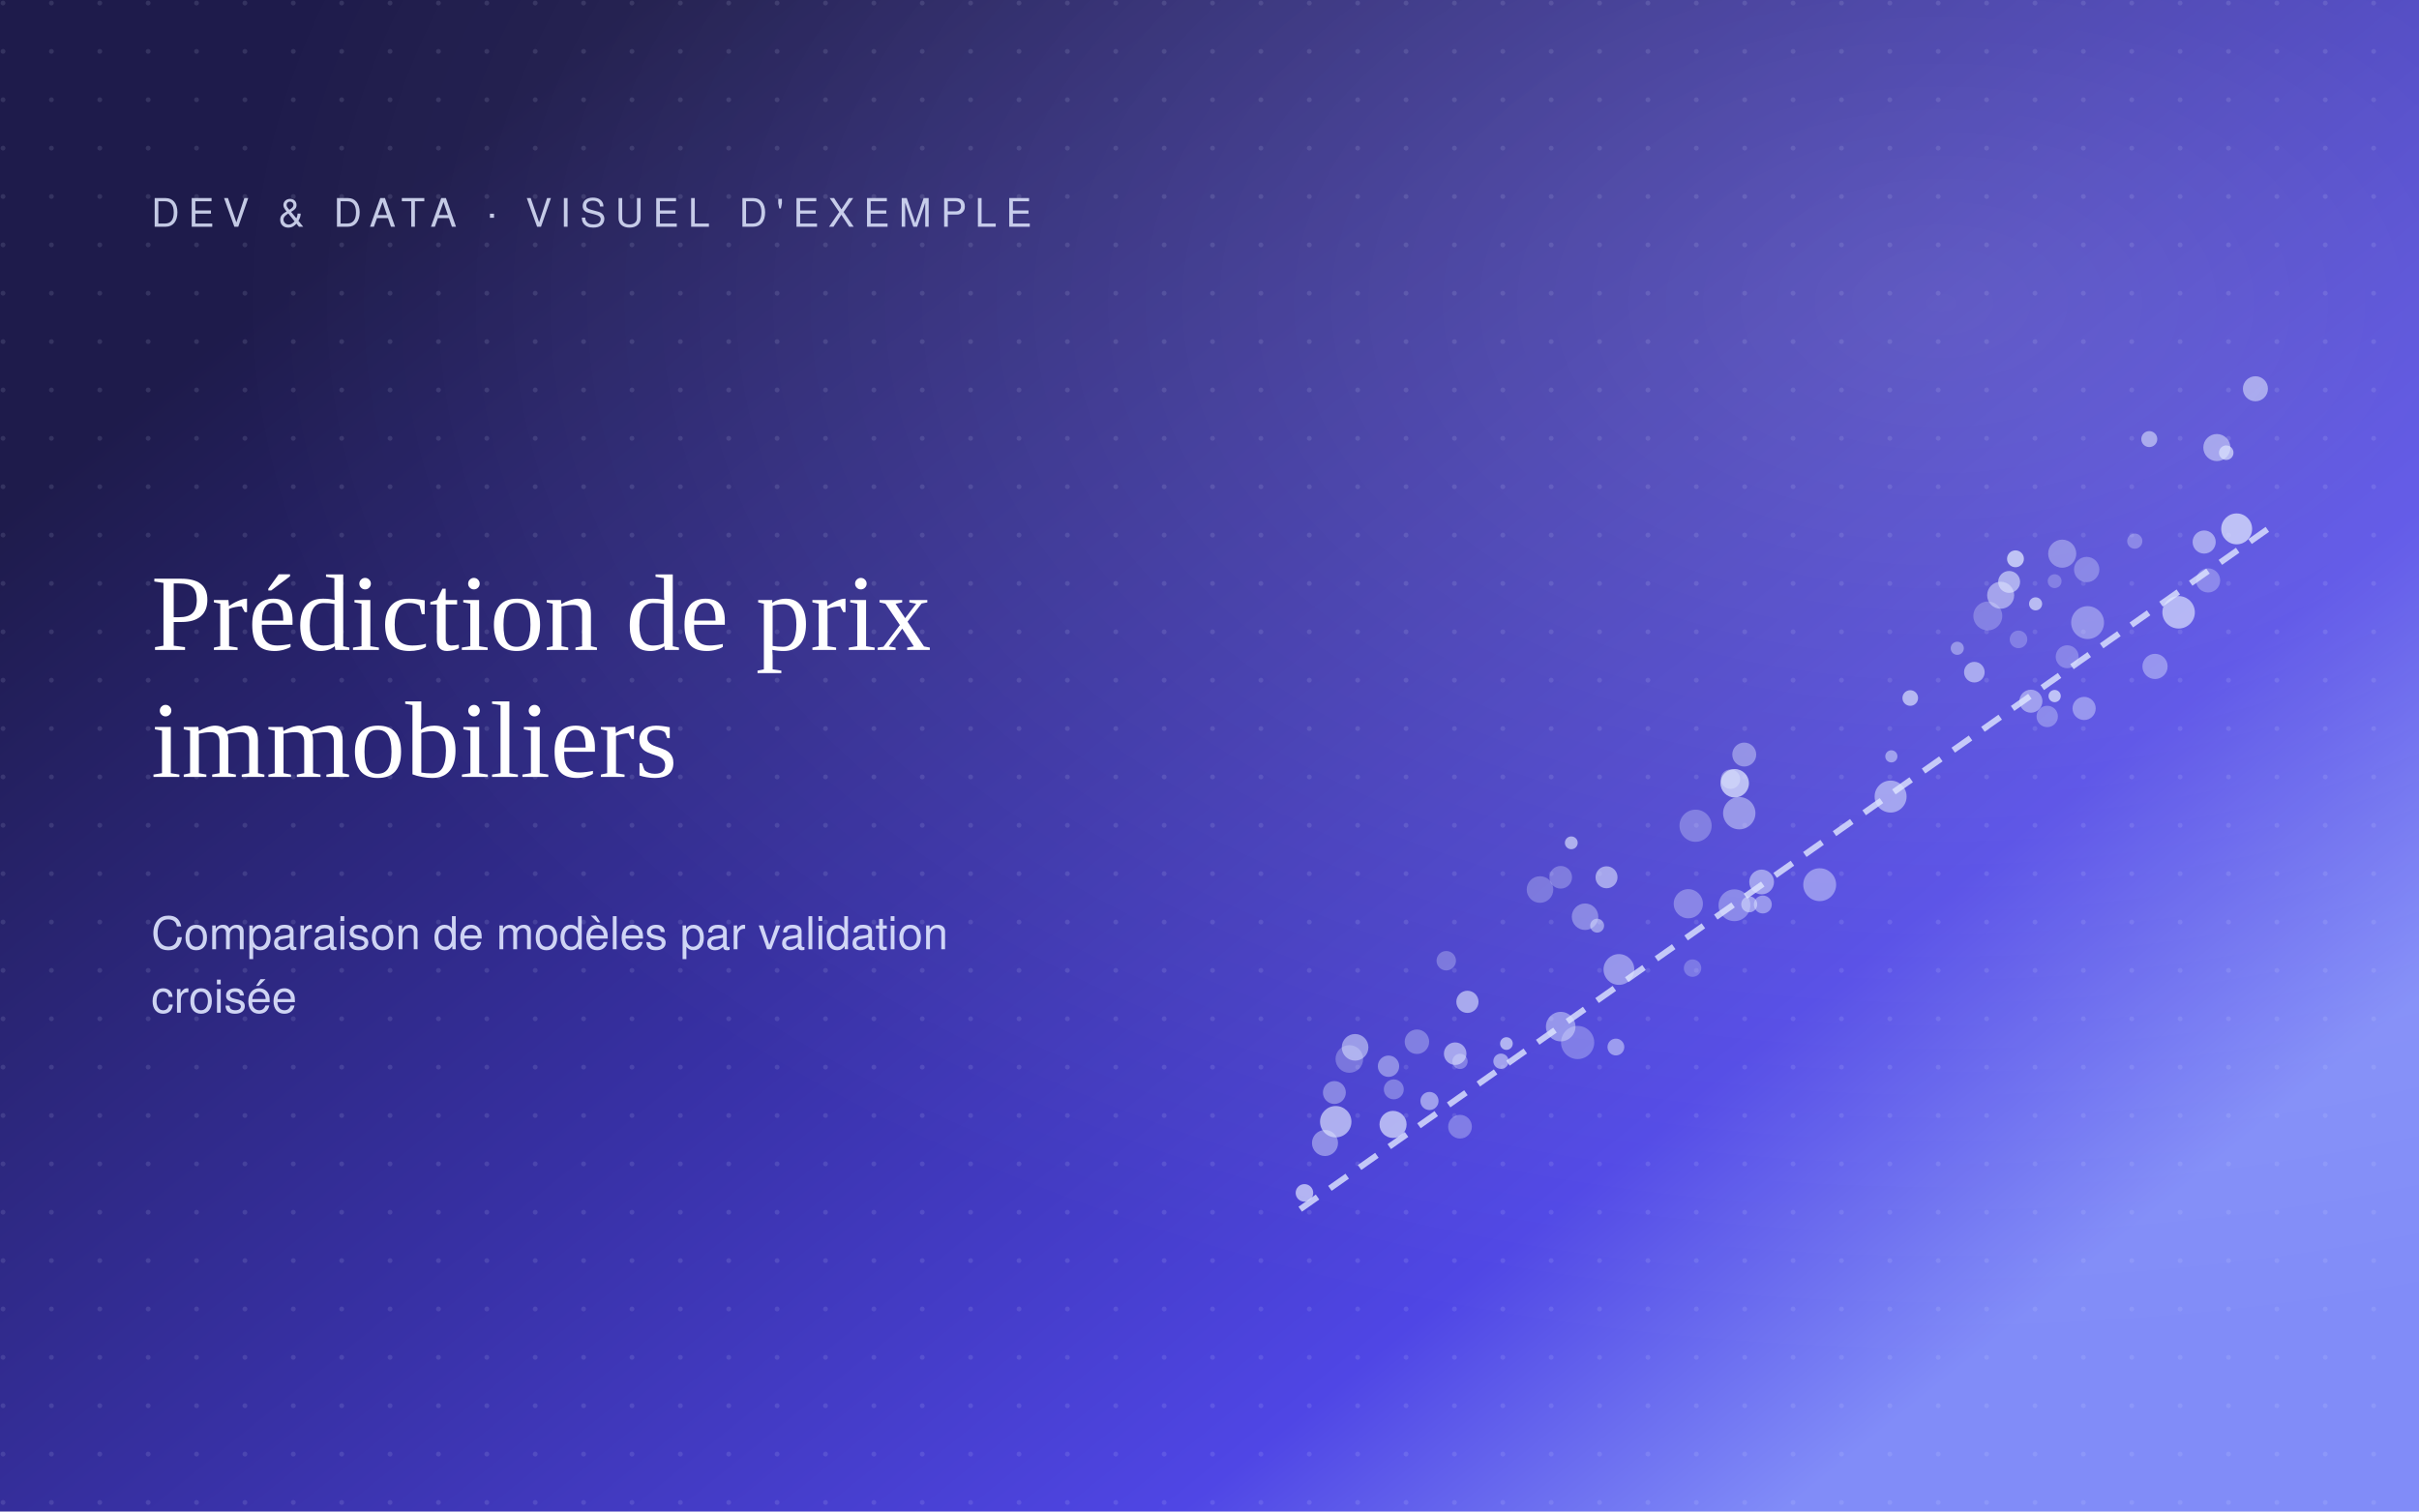
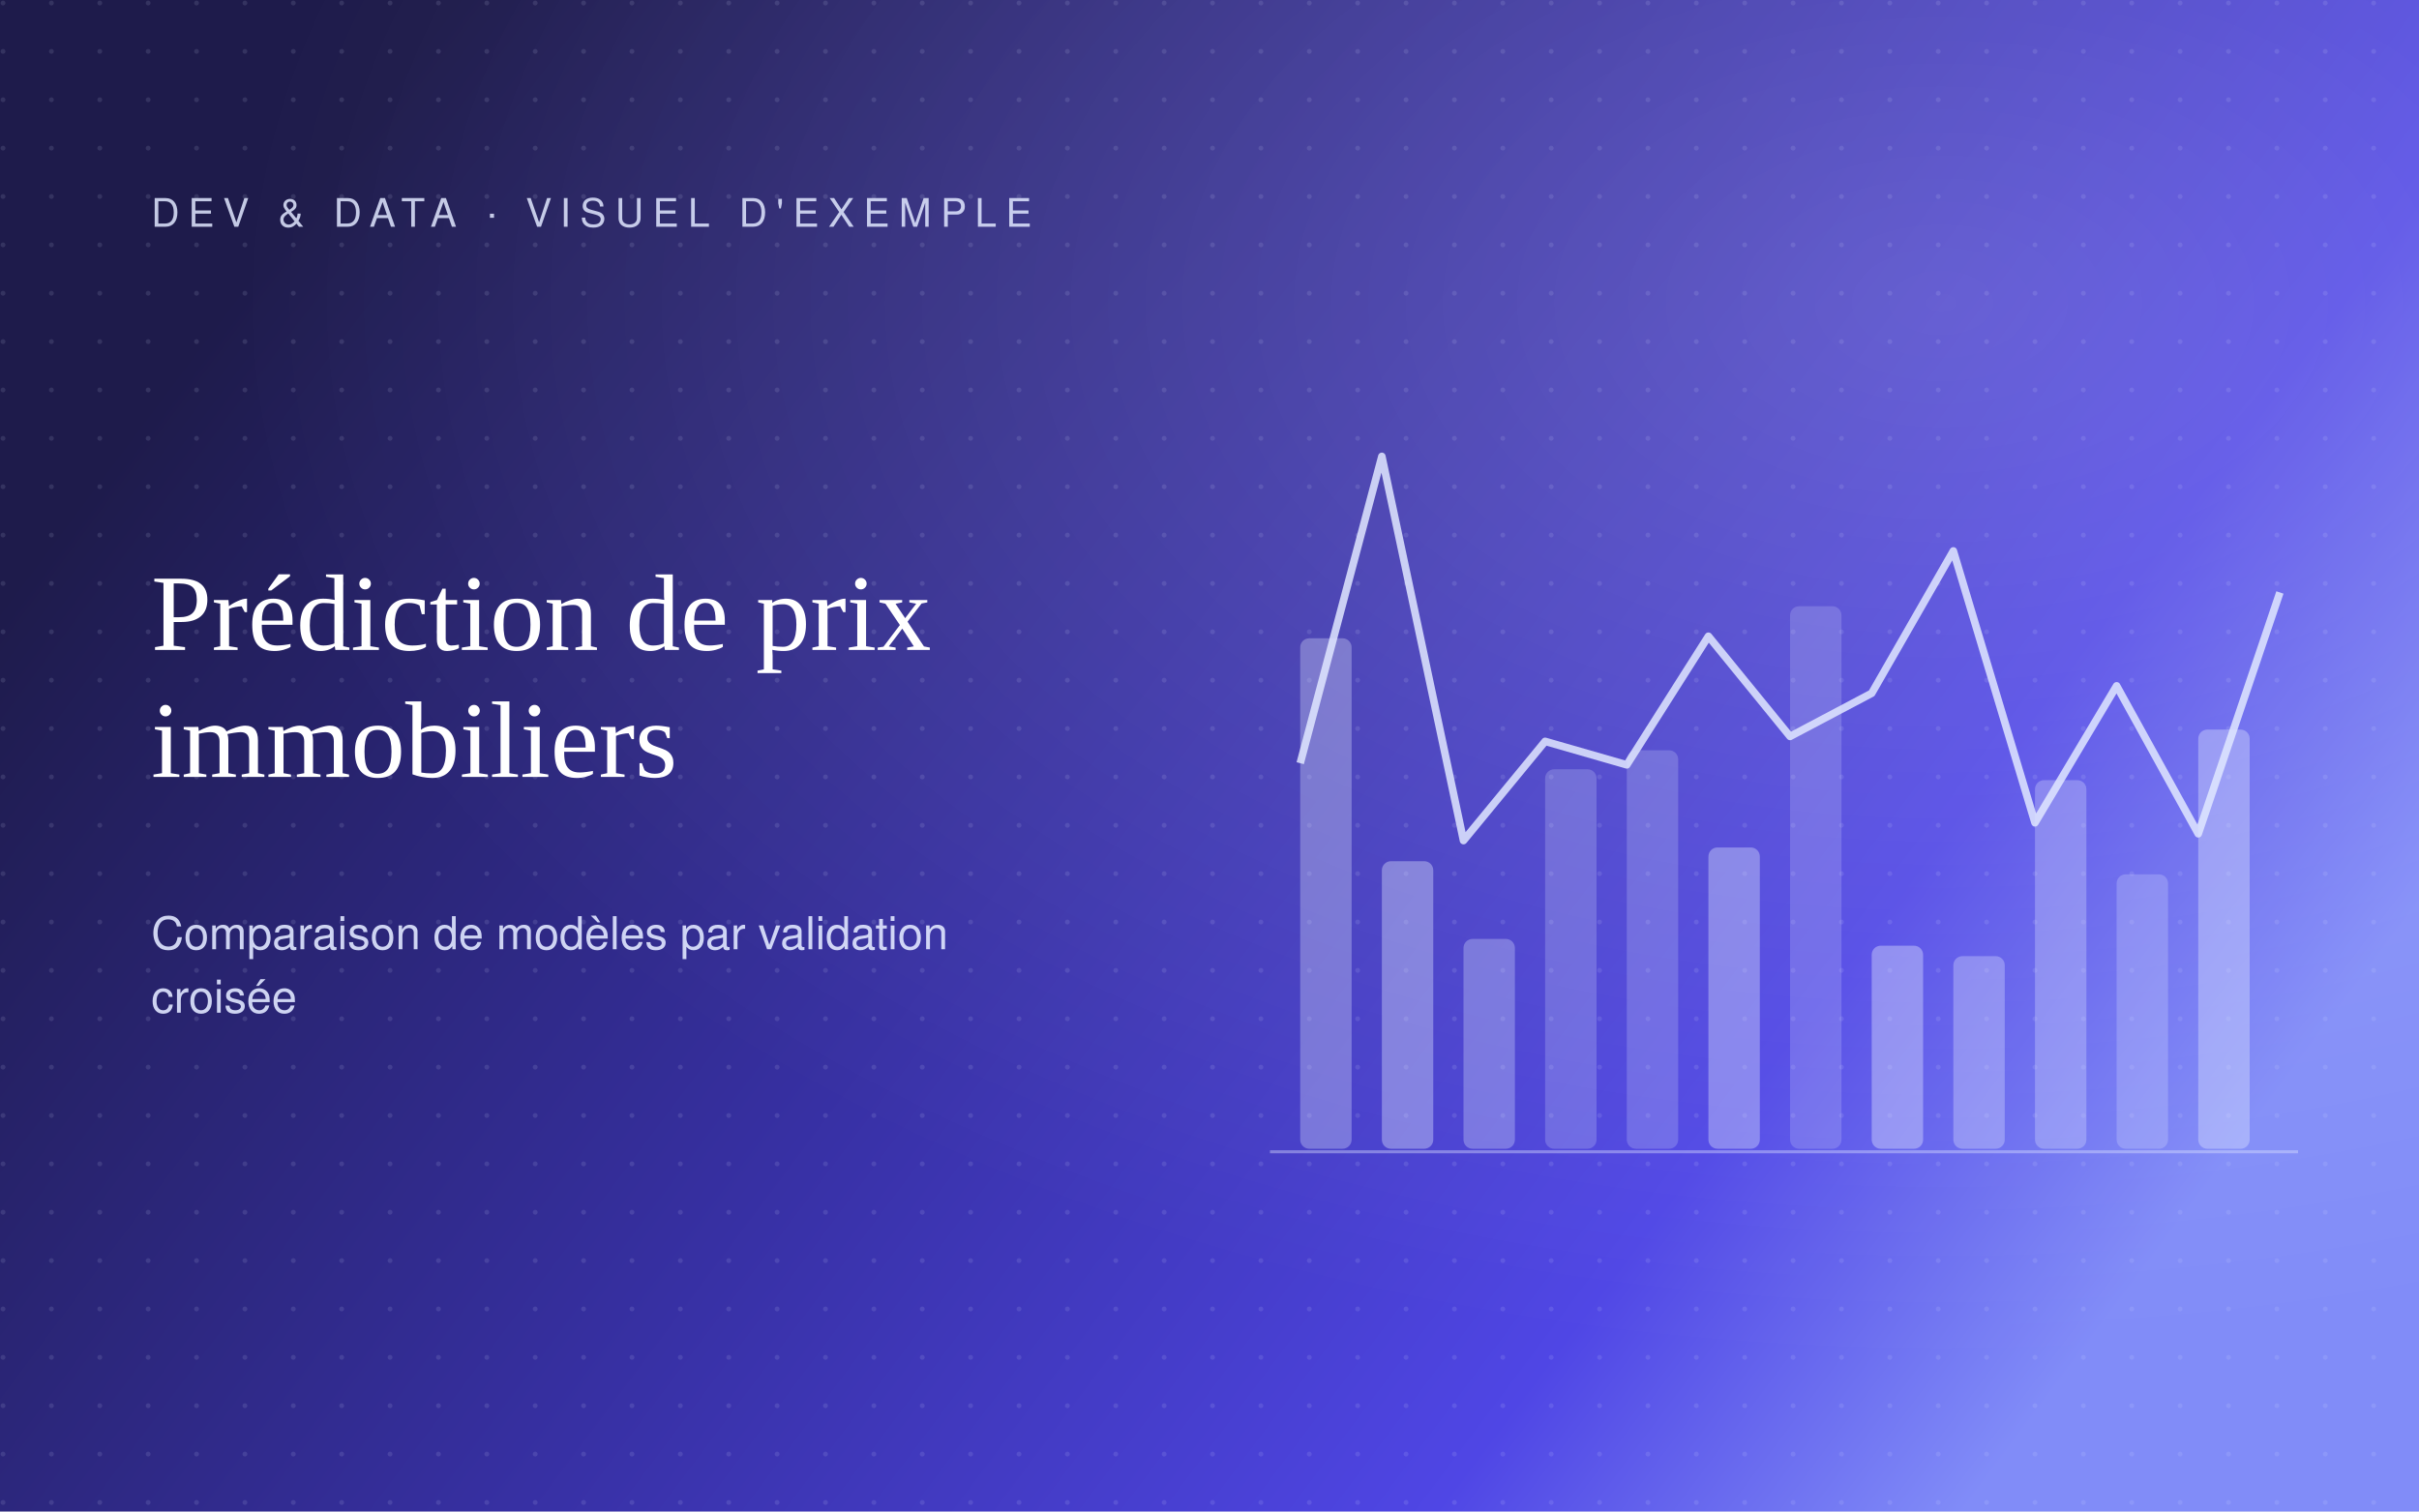
<svg xmlns="http://www.w3.org/2000/svg" width="1600" height="1000" viewBox="0 0 1600 1000" role="img" aria-label="Prédiction de prix immobiliers">
  <defs>
-     <linearGradient id="bg" gradientTransform="rotate(38 .5 .5)">
+     <linearGradient id="bg" gradientTransform="rotate(26 .5 .5)">
      <stop offset="0" stop-color="#1e1b4b" />
      <stop offset=".45" stop-color="#3730a3" />
      <stop offset=".8" stop-color="#4f46e5" />
      <stop offset="1" stop-color="#818cf8" />
    </linearGradient>
    <radialGradient id="glow" cx=".8" cy=".2" r=".7">
      <stop offset="0" stop-color="#fff" stop-opacity=".18" />
      <stop offset="1" stop-color="#fff" stop-opacity="0" />
    </radialGradient>
  </defs>
  <rect width="1600" height="1000" fill="url(#bg)" />
  <rect width="1600" height="1000" fill="url(#glow)" />
  <pattern id="g" width="32" height="32" patternUnits="userSpaceOnUse">
    <circle cx="2" cy="2" r="1.6" fill="#e0e7ff" opacity="0.12" />
  </pattern>
  <rect width="1600" height="1000" fill="url(#g)" />
-   <circle cx="937.2" cy="689.2" r="8.098" fill="#e0e7ff" opacity="0.348" />
-   <circle cx="1378.5" cy="468.7" r="7.674" fill="#e0e7ff" opacity="0.432" />
-   <circle cx="965.7" cy="702.2" r="5.055" fill="#e0e7ff" opacity="0.36" />
-   <circle cx="1359.0" cy="384.5" r="4.591" fill="#e0e7ff" opacity="0.27" />
-   <circle cx="1425.4" cy="440.9" r="8.338" fill="#e0e7ff" opacity="0.422" />
-   <circle cx="1166.0" cy="598.4" r="5.929" fill="#e0e7ff" opacity="0.468" />
-   <circle cx="1359.0" cy="460.5" r="4.052" fill="#e0e7ff" opacity="0.743" />
-   <circle cx="1328.9" cy="385.0" r="7.256" fill="#e0e7ff" opacity="0.61" />
-   <circle cx="1250.5" cy="527.0" r="10.577" fill="#e0e7ff" opacity="0.546" />
-   <circle cx="1479.4" cy="349.9" r="10.225" fill="#e0e7ff" opacity="0.724" />
-   <circle cx="1157.0" cy="598.3" r="5.298" fill="#e0e7ff" opacity="0.536" />
-   <circle cx="1062.6" cy="580.4" r="7.277" fill="#e0e7ff" opacity="0.579" />
-   <circle cx="1119.5" cy="640.5" r="5.774" fill="#e0e7ff" opacity="0.27" />
-   <circle cx="1048.4" cy="606.5" r="8.773" fill="#e0e7ff" opacity="0.386" />
-   <circle cx="1294.6" cy="428.9" r="4.347" fill="#e0e7ff" opacity="0.435" />
-   <circle cx="882.6" cy="722.8" r="7.578" fill="#e0e7ff" opacity="0.403" />
-   <circle cx="1165.2" cy="583.5" r="8.187" fill="#e0e7ff" opacity="0.535" />
-   <circle cx="918.4" cy="705.4" r="7.07" fill="#e0e7ff" opacity="0.448" />
-   <circle cx="1032.3" cy="679.2" r="9.773" fill="#e0e7ff" opacity="0.478" />
-   <circle cx="1367.3" cy="434.5" r="7.592" fill="#e0e7ff" opacity="0.316" />
-   <circle cx="1305.9" cy="444.7" r="6.817" fill="#e0e7ff" opacity="0.577" />
-   <circle cx="970.6" cy="662.8" r="7.34" fill="#e0e7ff" opacity="0.61" />
-   <circle cx="876.4" cy="756.2" r="8.614" fill="#e0e7ff" opacity="0.451" />
-   <circle cx="1150.4" cy="538.0" r="10.693" fill="#e0e7ff" opacity="0.465" />
-   <circle cx="965.7" cy="745.4" r="7.845" fill="#e0e7ff" opacity="0.334" />
-   <circle cx="921.4" cy="743.9" r="8.97" fill="#e0e7ff" opacity="0.69" />
-   <circle cx="1018.6" cy="588.5" r="8.802" fill="#e0e7ff" opacity="0.294" />
-   <circle cx="1121.5" cy="546.3" r="10.638" fill="#e0e7ff" opacity="0.313" />
-   <circle cx="1354.1" cy="474.0" r="7.066" fill="#e0e7ff" opacity="0.351" />
-   <circle cx="1323.3" cy="393.8" r="8.946" fill="#e0e7ff" opacity="0.527" />
-   <circle cx="1056.4" cy="612.4" r="4.606" fill="#e0e7ff" opacity="0.509" />
-   <circle cx="945.5" cy="728.4" r="6.003" fill="#e0e7ff" opacity="0.55" />
-   <circle cx="1346.4" cy="399.5" r="4.33" fill="#e0e7ff" opacity="0.687" />
-   <circle cx="1364.0" cy="366.3" r="9.293" fill="#e0e7ff" opacity="0.388" />
-   <circle cx="992.8" cy="702.1" r="5.065" fill="#e0e7ff" opacity="0.565" />
-   <circle cx="1343.3" cy="463.9" r="7.623" fill="#e0e7ff" opacity="0.499" />
-   <circle cx="1043.5" cy="689.7" r="10.978" fill="#e0e7ff" opacity="0.324" />
-   <circle cx="1147.2" cy="598.9" r="10.514" fill="#e0e7ff" opacity="0.375" />
-   <circle cx="956.6" cy="635.6" r="6.431" fill="#e0e7ff" opacity="0.305" />
-   <circle cx="1251.0" cy="500.4" r="4.025" fill="#e0e7ff" opacity="0.517" />
-   <circle cx="1491.8" cy="257.2" r="8.28" fill="#e0e7ff" opacity="0.567" />
-   <circle cx="1412.0" cy="358.0" r="5.021" fill="#e0e7ff" opacity="0.33" />
-   <circle cx="921.9" cy="720.7" r="6.602" fill="#e0e7ff" opacity="0.351" />
-   <circle cx="1380.8" cy="411.9" r="10.868" fill="#e0e7ff" opacity="0.409" />
-   <circle cx="1203.6" cy="585.3" r="10.871" fill="#e0e7ff" opacity="0.456" />
-   <circle cx="1333.1" cy="369.7" r="5.579" fill="#e0e7ff" opacity="0.743" />
-   <circle cx="1068.8" cy="692.7" r="5.561" fill="#e0e7ff" opacity="0.513" />
-   <circle cx="1380.2" cy="376.8" r="8.382" fill="#e0e7ff" opacity="0.325" />
-   <circle cx="996.4" cy="690.4" r="4.192" fill="#e0e7ff" opacity="0.671" />
-   <circle cx="1441.0" cy="405.1" r="10.741" fill="#e0e7ff" opacity="0.657" />
-   <circle cx="862.8" cy="789.2" r="5.813" fill="#e0e7ff" opacity="0.689" />
-   <circle cx="1472.5" cy="299.5" r="4.802" fill="#e0e7ff" opacity="0.676" />
-   <circle cx="1153.7" cy="499.2" r="7.922" fill="#e0e7ff" opacity="0.434" />
-   <circle cx="1421.6" cy="290.5" r="5.284" fill="#e0e7ff" opacity="0.574" />
-   <circle cx="1335.1" cy="423.0" r="5.823" fill="#e0e7ff" opacity="0.28" />
-   <circle cx="896.3" cy="692.9" r="8.807" fill="#e0e7ff" opacity="0.533" />
-   <circle cx="1144.6" cy="515.5" r="6.421" fill="#e0e7ff" opacity="0.423" />
-   <circle cx="1116.7" cy="597.9" r="9.651" fill="#e0e7ff" opacity="0.361" />
-   <circle cx="962.5" cy="697.1" r="7.455" fill="#e0e7ff" opacity="0.591" />
-   <circle cx="1466.3" cy="296.1" r="8.961" fill="#e0e7ff" opacity="0.537" />
-   <circle cx="1263.5" cy="461.8" r="5.166" fill="#e0e7ff" opacity="0.67" />
-   <circle cx="883.5" cy="742.1" r="10.383" fill="#e0e7ff" opacity="0.659" />
-   <circle cx="1147.4" cy="518.2" r="9.406" fill="#e0e7ff" opacity="0.735" />
-   <circle cx="892.5" cy="700.6" r="9.143" fill="#e0e7ff" opacity="0.304" />
-   <circle cx="1070.8" cy="641.4" r="10.185" fill="#e0e7ff" opacity="0.475" />
-   <circle cx="1314.8" cy="407.5" r="9.559" fill="#e0e7ff" opacity="0.286" />
-   <circle cx="1457.9" cy="358.6" r="7.647" fill="#e0e7ff" opacity="0.545" />
-   <circle cx="1460.5" cy="384.0" r="7.993" fill="#e0e7ff" opacity="0.33" />
-   <circle cx="1032.3" cy="580.4" r="7.499" fill="#e0e7ff" opacity="0.305" />
-   <circle cx="1039.3" cy="557.6" r="4.237" fill="#e0e7ff" opacity="0.644" />
-   <line x1="860" y1="800" x2="1500" y2="350" stroke="#e0e7ff" stroke-width="4" stroke-dasharray="14 10" opacity="0.8" />
+   <rect x="860" y="422.287" width="34" height="337.713" rx="6" fill="#e0e7ff" opacity="0.326" />
+   <rect x="914" y="569.761" width="34" height="190.239" rx="6" fill="#e0e7ff" opacity="0.383" />
+   <rect x="968" y="621.188" width="34" height="138.812" rx="6" fill="#e0e7ff" opacity="0.311" />
+   <rect x="1022" y="508.937" width="34" height="251.063" rx="6" fill="#e0e7ff" opacity="0.221" />
+   <rect x="1076" y="496.382" width="34" height="263.618" rx="6" fill="#e0e7ff" opacity="0.218" />
+   <rect x="1130" y="560.662" width="34" height="199.338" rx="6" fill="#e0e7ff" opacity="0.375" />
+   <rect x="1184" y="401.069" width="34" height="358.931" rx="6" fill="#e0e7ff" opacity="0.201" />
+   <rect x="1238" y="625.656" width="34" height="134.344" rx="6" fill="#e0e7ff" opacity="0.401" />
+   <rect x="1292" y="632.57" width="34" height="127.43" rx="6" fill="#e0e7ff" opacity="0.335" />
+   <rect x="1346" y="516.134" width="34" height="243.866" rx="6" fill="#e0e7ff" opacity="0.3" />
+   <rect x="1400" y="578.441" width="34" height="181.559" rx="6" fill="#e0e7ff" opacity="0.249" />
+   <rect x="1454" y="482.695" width="34" height="277.305" rx="6" fill="#e0e7ff" opacity="0.375" />
+   <path d="M 860 504.909 L 914 301.935 L 968 556.115 L 1022 490.482 L 1076 506.014 L 1130 420.928 L 1184 487.21 L 1238 458.649 L 1292 364.486 L 1346 544.304 L 1400 453.746 L 1454 551.612 L 1508 391.971" fill="none" stroke="#e0e7ff" stroke-width="5" stroke-linejoin="round" opacity="0.85" />
+   <line x1="840" y1="762" x2="1520" y2="762" stroke="#e0e7ff" stroke-width="2" opacity="0.4" />
  <text x="100" y="150" font-family="Helvetica, Arial, sans-serif" font-size="26" letter-spacing="6" fill="#e0e7ff" opacity="0.85">DEV &amp; DATA · VISUEL D'EXEMPLE</text>
  <text x="100" y="430" font-family="Georgia, 'Times New Roman', serif" font-size="72" fill="#ffffff">Prédiction de prix</text>
  <text x="100" y="514" font-family="Georgia, 'Times New Roman', serif" font-size="72" fill="#ffffff">immobiliers</text>
  <text x="100" y="628" font-family="Helvetica, Arial, sans-serif" font-size="30" fill="#e0e7ff" opacity="0.9">Comparaison de modèles par validation</text>
  <text x="100" y="670" font-family="Helvetica, Arial, sans-serif" font-size="30" fill="#e0e7ff" opacity="0.9">croisée</text>
</svg>
